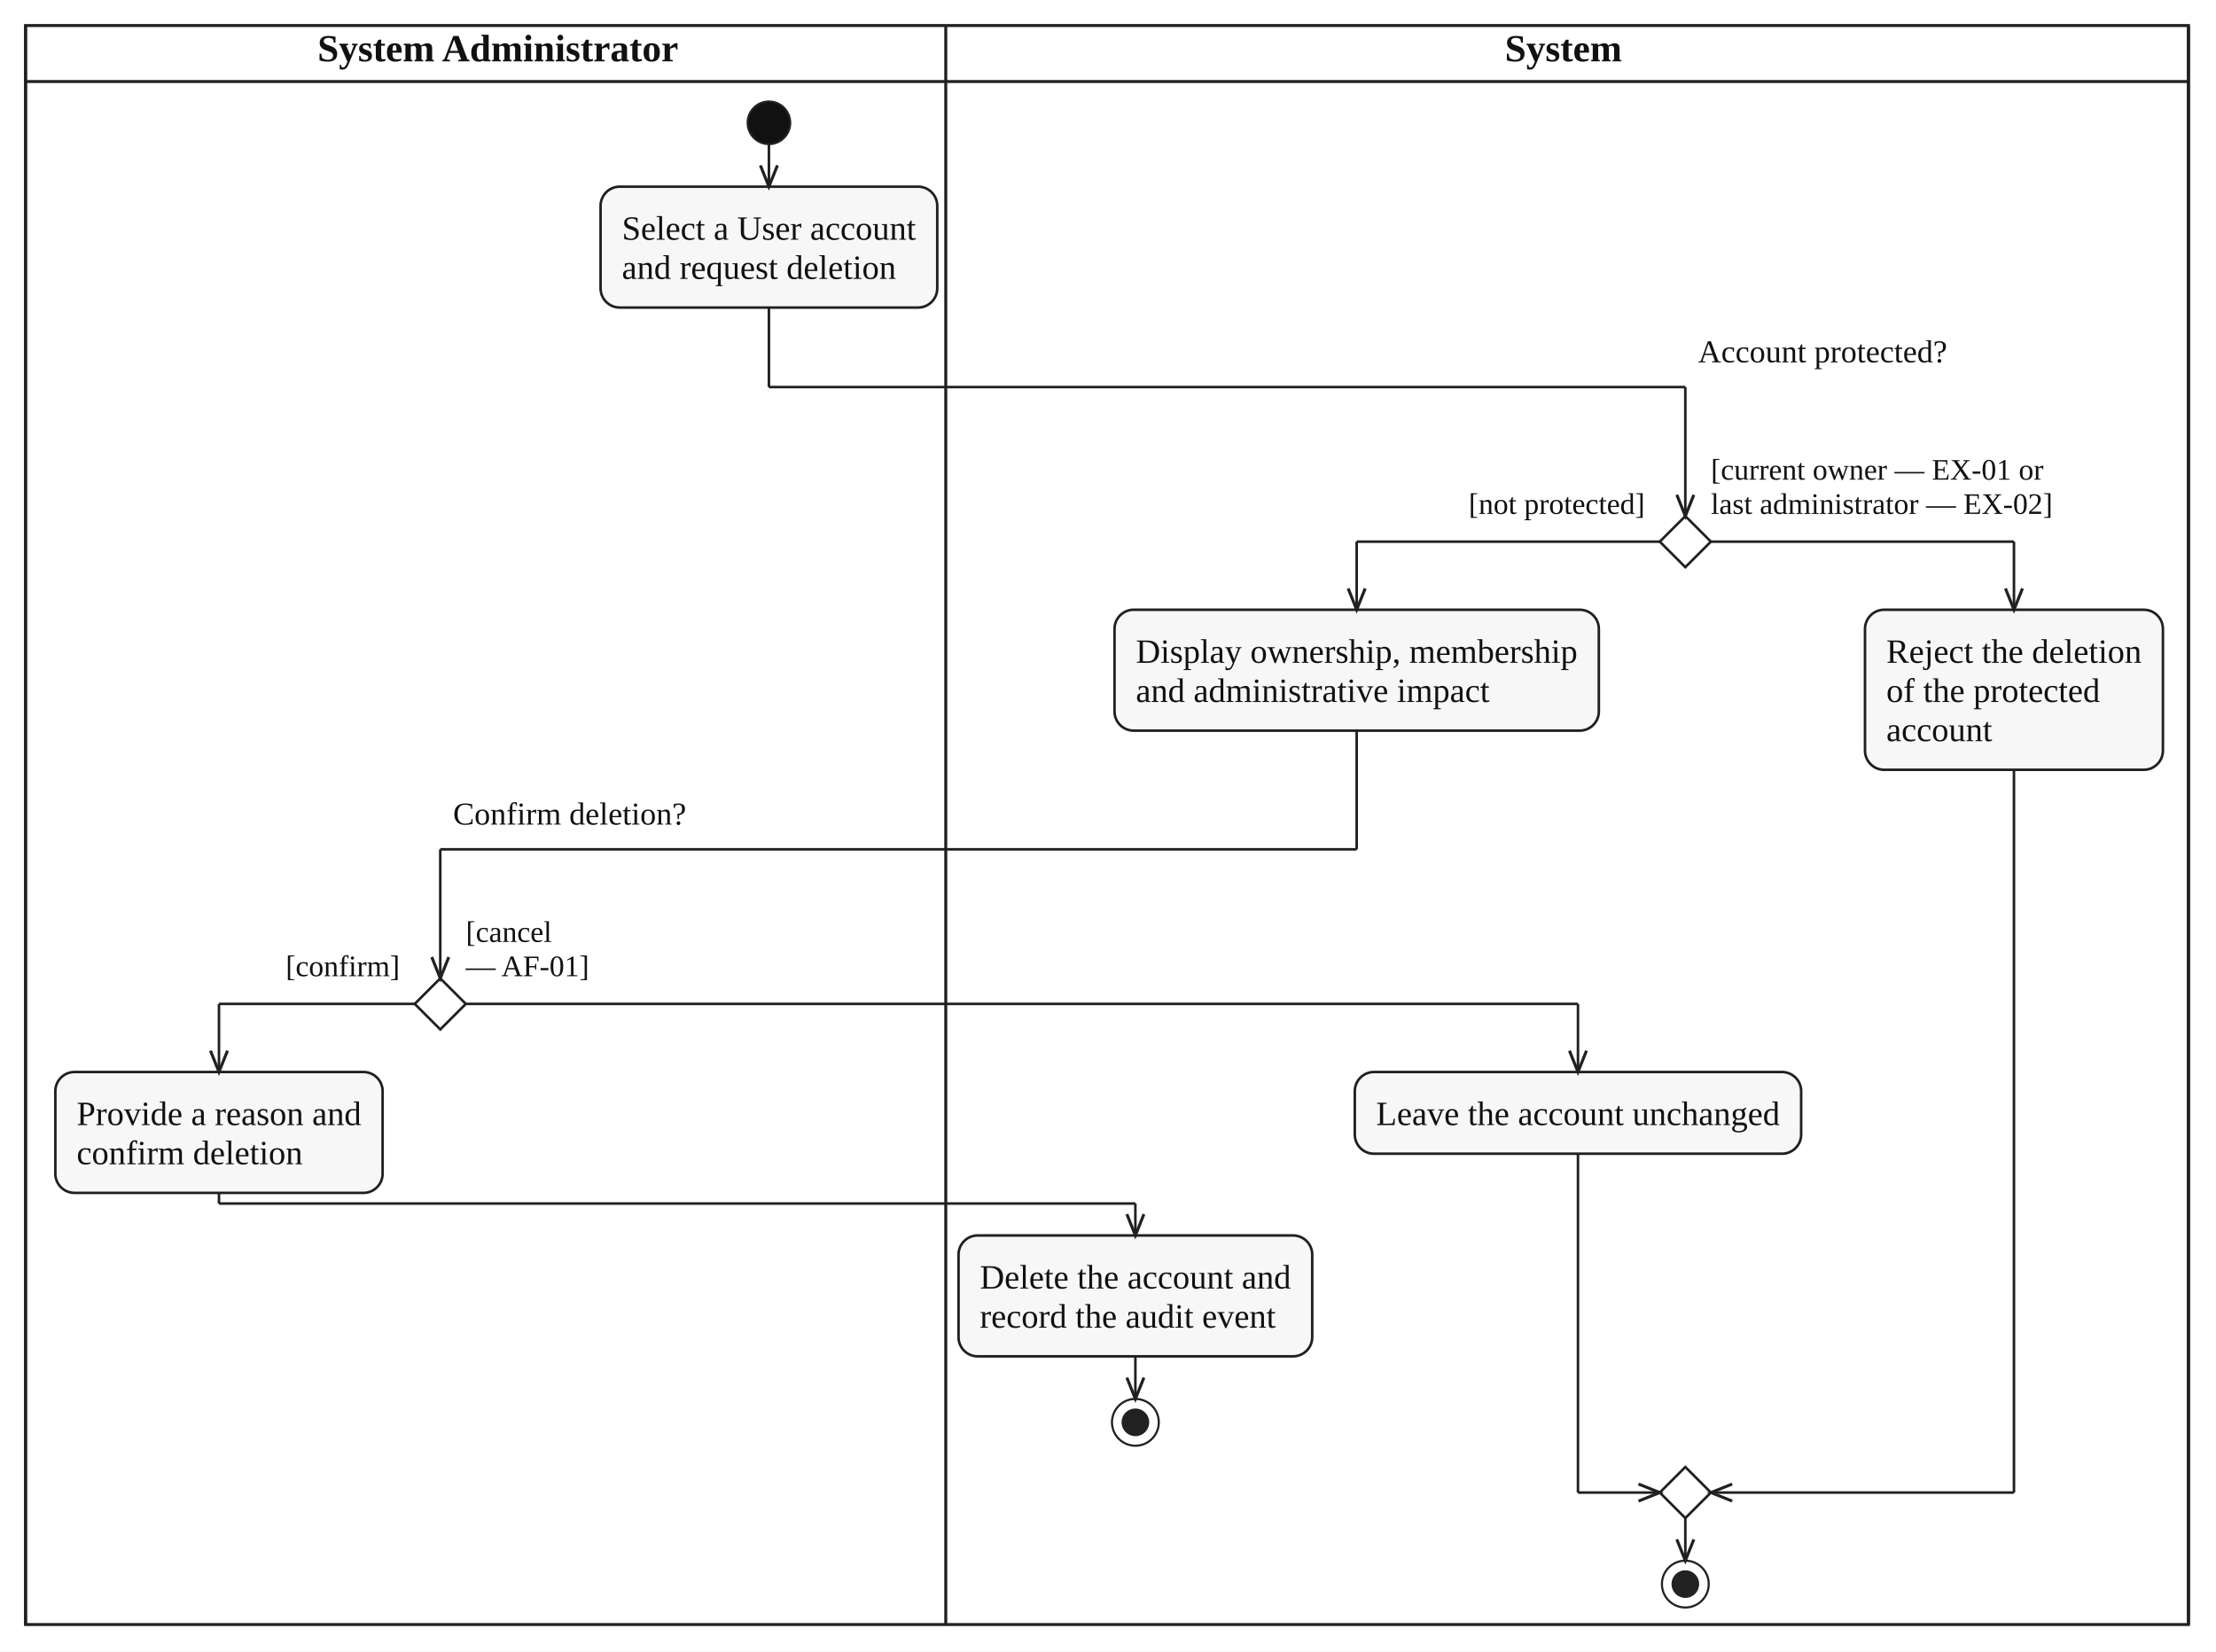
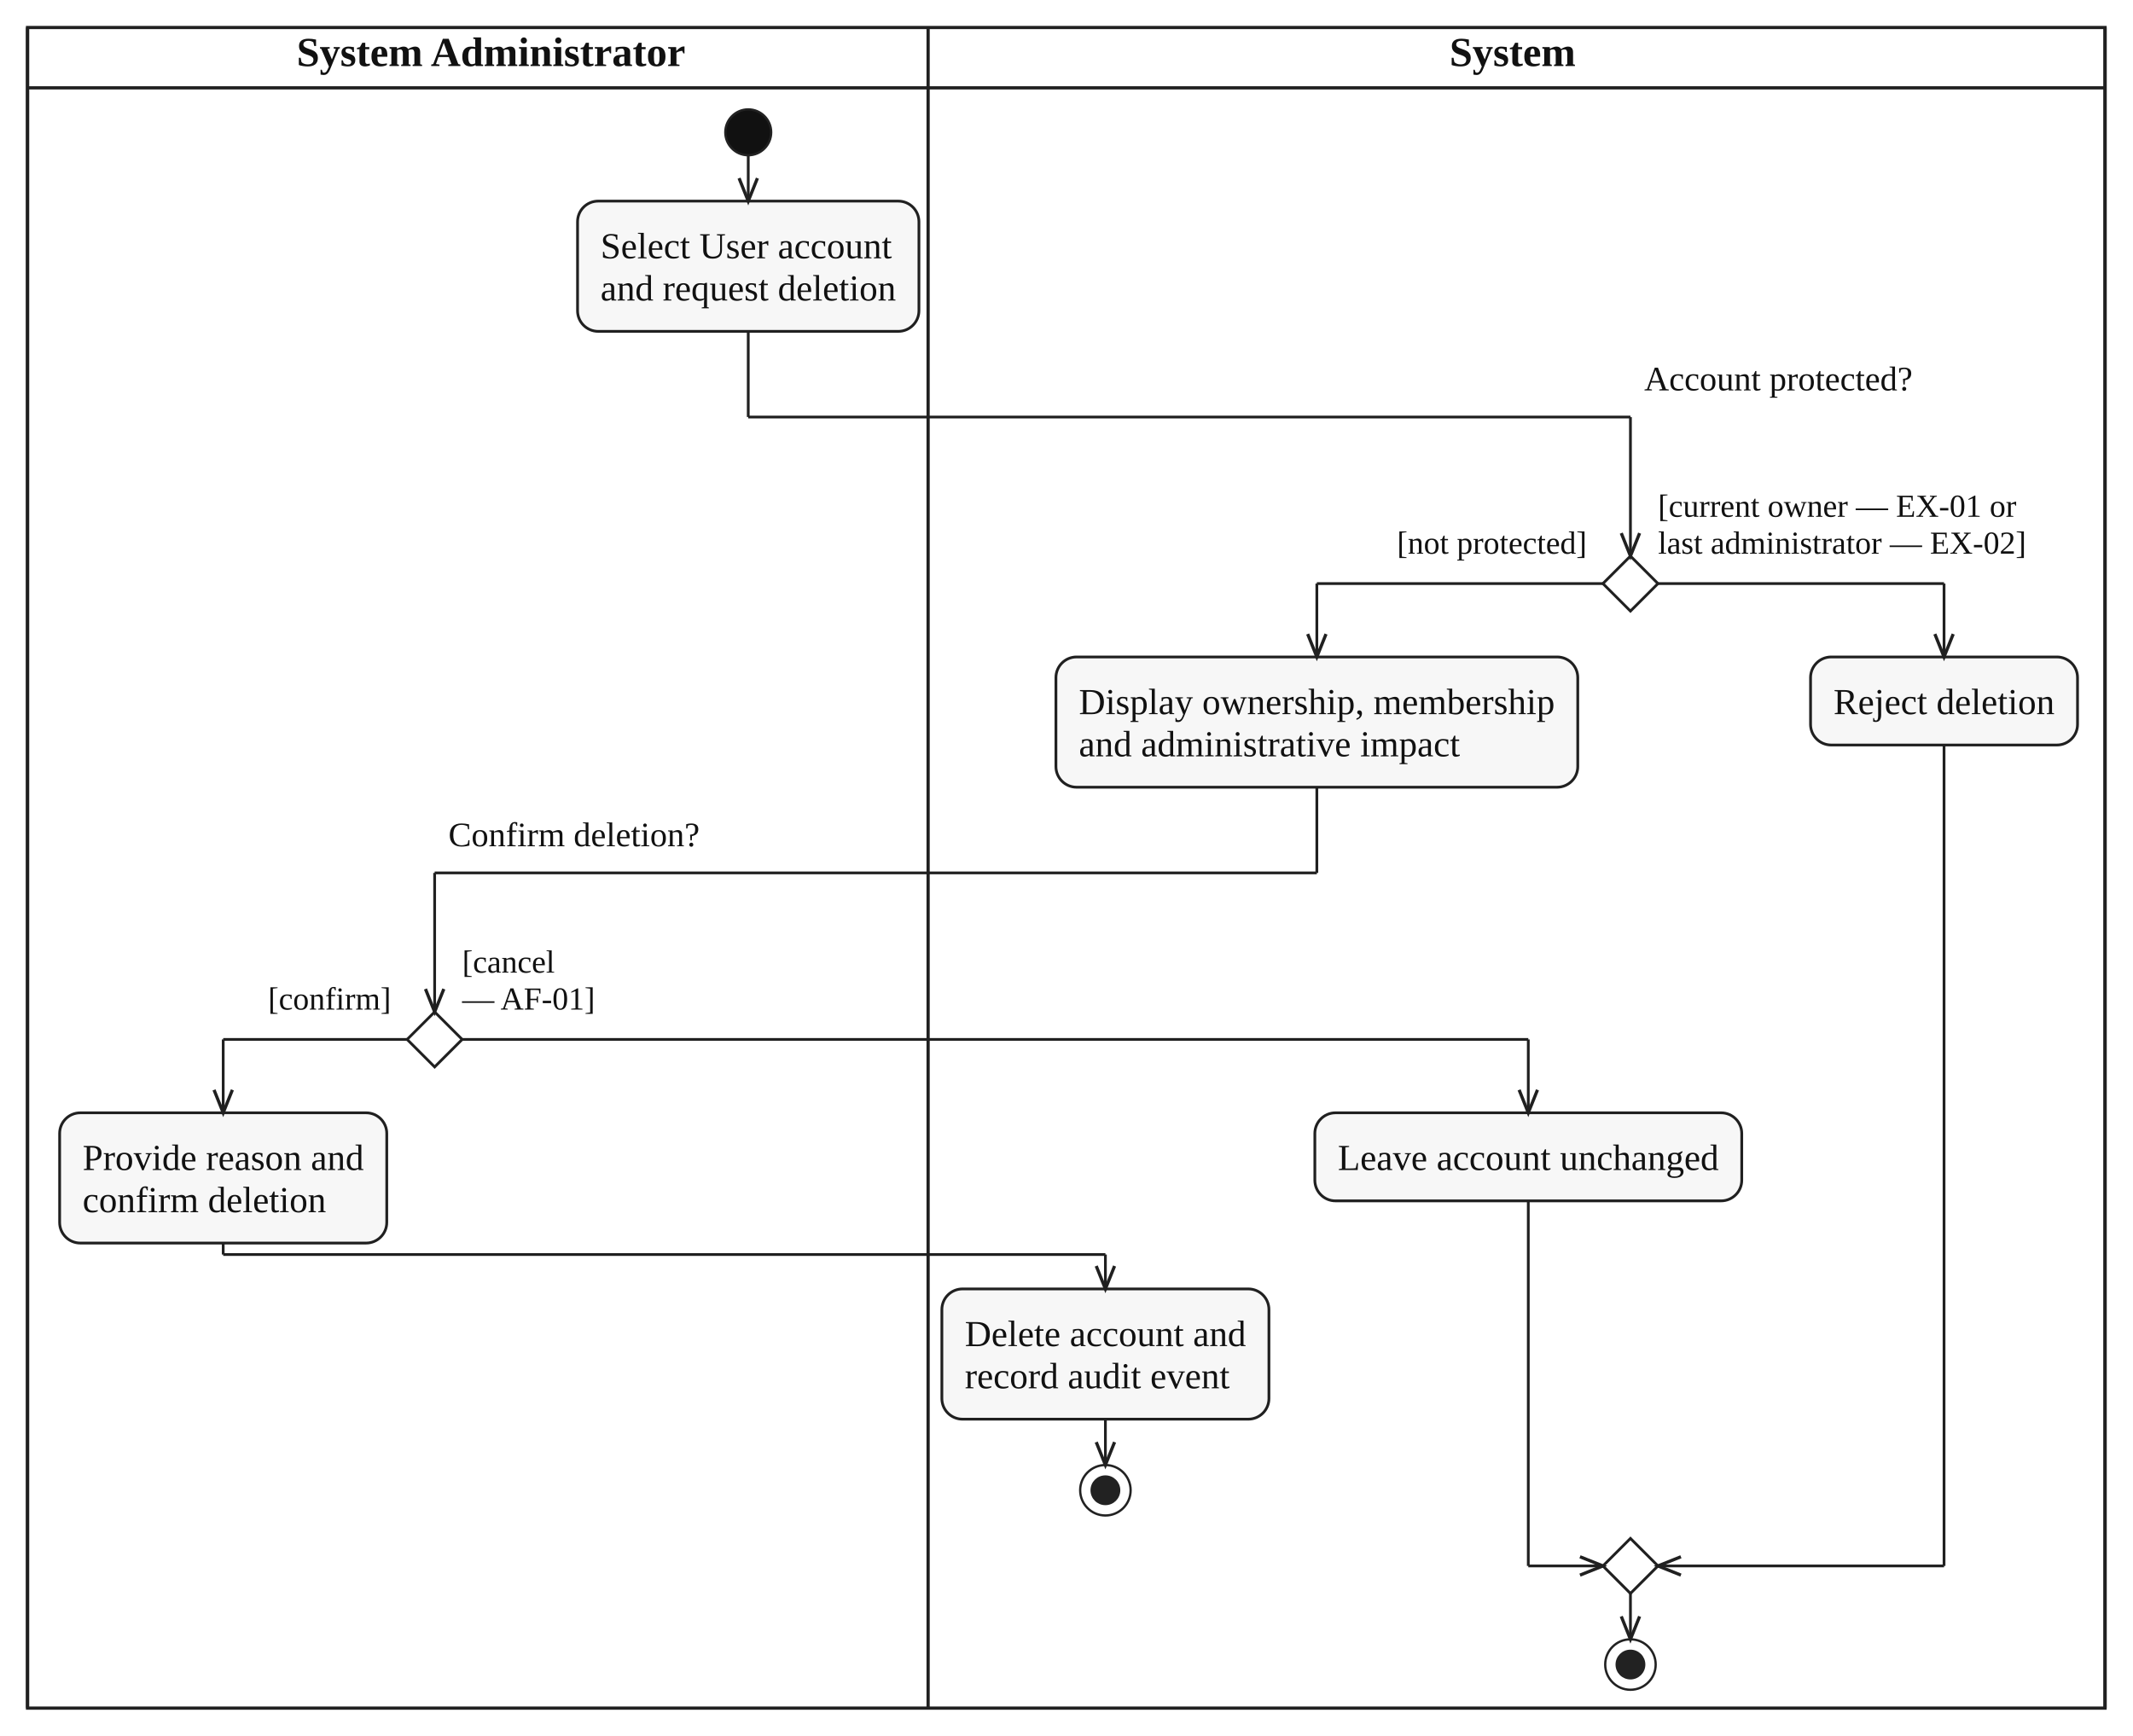
- <svg xmlns="http://www.w3.org/2000/svg" contentStyleType="text/css" height="776px" preserveAspectRatio="none" style="width:1041px;height:776px;background:#FFFFFF;" version="1.1" viewBox="-5 0.394 1041 776" width="1041px" zoomAndPan="magnify" data-pres-formatted="1">
-   <rect id="pres-background" x="-5" y="0.394" width="1041" height="776" fill="#FFFFFF" stroke="none" />
+ <svg xmlns="http://www.w3.org/2000/svg" contentStyleType="text/css" height="757px" preserveAspectRatio="none" style="width:930px;height:757px;background:#FFFFFF;" version="1.1" viewBox="-5 0.394 930 757" width="930px" zoomAndPan="magnify" data-pres-formatted="1">
+   <rect id="pres-background" x="-5" y="0.394" width="930" height="757" fill="#FFFFFF" stroke="none" />
  <defs />
  <g>
-     <rect fill="#FFFFFF" height="30.698" style="stroke:#FFFFFF;stroke-width:1.0;" width="1001.32" x="15" y="12.394" />
-     <ellipse cx="356.211" cy="58.092" fill="#111111" rx="10" ry="10" style="stroke:#222222;stroke-width:1.0;" />
-     <rect fill="#F7F7F7" height="56.797" rx="9" ry="9" style="stroke:#202020;stroke-width:1.2;" width="158.156" x="277.133" y="88.092" />
-     <text fill="#111111" font-family="Times New Roman" font-size="16" lengthAdjust="spacing" textLength="138.156" x="287.133" y="113.029">Select a User account</text>
-     <text fill="#111111" font-family="Times New Roman" font-size="16" lengthAdjust="spacing" textLength="128.844" x="287.133" y="131.428">and request deletion</text>
-     <polygon fill="#FFFFFF" points="201.824,460.059,213.824,472.059,201.824,484.059,189.824,472.059,201.824,460.059" style="stroke:#202020;stroke-width:1.2;" />
-     <text fill="#111111" font-family="Times New Roman" font-size="15" lengthAdjust="spacing" textLength="109.556" x="207.824" y="387.82">Confirm deletion?</text>
-     <text fill="#111111" font-family="Times New Roman" font-size="15" lengthAdjust="spacing" textLength="3.75" x="207.824" y="405.068"> </text>
-     <text fill="#111111" font-family="Times New Roman" font-size="15" lengthAdjust="spacing" textLength="3.75" x="207.824" y="422.317"> </text>
-     <text fill="#111111" font-family="Times New Roman" font-size="15" lengthAdjust="spacing" textLength="3.75" x="207.824" y="439.565"> </text>
-     <text fill="#111111" font-family="Times New Roman" font-size="15" lengthAdjust="spacing" textLength="3.75" x="207.824" y="456.814"> </text>
-     <text fill="#111111" font-family="Times New Roman" font-size="14" lengthAdjust="spacing" textLength="60.642" x="129.183" y="459.03">[confirm]  </text>
-     <text fill="#111111" font-family="Times New Roman" font-size="6" lengthAdjust="spacing" textLength="1.5" x="129.183" y="467.66"> </text>
-     <text fill="#111111" font-family="Times New Roman" font-size="14" lengthAdjust="spacing" textLength="47.407" x="213.824" y="442.932">  [cancel</text>
-     <text fill="#111111" font-family="Times New Roman" font-size="14" lengthAdjust="spacing" textLength="65.721" x="213.824" y="459.03">  — AF-01]</text>
-     <text fill="#111111" font-family="Times New Roman" font-size="6" lengthAdjust="spacing" textLength="1.5" x="213.824" y="467.66"> </text>
-     <rect fill="#F7F7F7" height="56.797" rx="9" ry="9" style="stroke:#202020;stroke-width:1.2;" width="153.734" x="21" y="504.059" />
-     <text fill="#111111" font-family="Times New Roman" font-size="16" lengthAdjust="spacing" textLength="133.734" x="31" y="528.996">Provide a reason and</text>
-     <text fill="#111111" font-family="Times New Roman" font-size="16" lengthAdjust="spacing" textLength="106.188" x="31" y="547.394">confirm deletion</text>
-     <line style="stroke:#202020;stroke-width:1.4;" x1="7" x2="7" y1="12.394" y2="763.652" />
-     <polygon fill="#FFFFFF" points="786.707,242.876,798.707,254.876,786.707,266.876,774.707,254.876,786.707,242.876" style="stroke:#202020;stroke-width:1.2;" />
-     <text fill="#111111" font-family="Times New Roman" font-size="15" lengthAdjust="spacing" textLength="117.026" x="792.707" y="170.637">Account protected?</text>
-     <text fill="#111111" font-family="Times New Roman" font-size="15" lengthAdjust="spacing" textLength="3.75" x="792.707" y="187.886"> </text>
-     <text fill="#111111" font-family="Times New Roman" font-size="15" lengthAdjust="spacing" textLength="3.75" x="792.707" y="205.134"> </text>
-     <text fill="#111111" font-family="Times New Roman" font-size="15" lengthAdjust="spacing" textLength="3.75" x="792.707" y="222.383"> </text>
-     <text fill="#111111" font-family="Times New Roman" font-size="15" lengthAdjust="spacing" textLength="3.75" x="792.707" y="239.631"> </text>
-     <text fill="#111111" font-family="Times New Roman" font-size="14" lengthAdjust="spacing" textLength="89.797" x="684.91" y="241.848">[not protected]  </text>
-     <text fill="#111111" font-family="Times New Roman" font-size="6" lengthAdjust="spacing" textLength="1.5" x="684.91" y="250.477"> </text>
-     <text fill="#111111" font-family="Times New Roman" font-size="14" lengthAdjust="spacing" textLength="163.276" x="798.707" y="225.749">  [current owner — EX-01 or</text>
-     <text fill="#111111" font-family="Times New Roman" font-size="14" lengthAdjust="spacing" textLength="167.576" x="798.707" y="241.848">  last administrator — EX-02]</text>
-     <text fill="#111111" font-family="Times New Roman" font-size="6" lengthAdjust="spacing" textLength="1.5" x="798.707" y="250.477"> </text>
-     <rect fill="#F7F7F7" height="56.797" rx="9" ry="9" style="stroke:#202020;stroke-width:1.2;" width="227.523" x="518.559" y="286.876" />
-     <text fill="#111111" font-family="Times New Roman" font-size="16" lengthAdjust="spacing" textLength="207.523" x="528.559" y="311.813">Display ownership, membership</text>
-     <text fill="#111111" font-family="Times New Roman" font-size="16" lengthAdjust="spacing" textLength="166.172" x="528.559" y="330.212">and administrative impact</text>
-     <rect fill="#F7F7F7" height="56.797" rx="9" ry="9" style="stroke:#202020;stroke-width:1.2;" width="166.148" x="445.289" y="580.856" />
-     <text fill="#111111" font-family="Times New Roman" font-size="16" lengthAdjust="spacing" textLength="146.148" x="455.289" y="605.793">Delete the account and</text>
-     <text fill="#111111" font-family="Times New Roman" font-size="16" lengthAdjust="spacing" textLength="139.047" x="455.289" y="624.191">record the audit event</text>
-     <ellipse cx="528.363" cy="668.652" fill="none" rx="11" ry="11" style="stroke:#222222;stroke-width:1.0;" />
-     <ellipse cx="528.363" cy="668.652" fill="#222222" rx="6" ry="6" style="stroke:#222222;stroke-width:1.0;" />
-     <rect fill="#F7F7F7" height="38.398" rx="9" ry="9" style="stroke:#202020;stroke-width:1.2;" width="209.68" x="631.438" y="504.059" />
-     <text fill="#111111" font-family="Times New Roman" font-size="16" lengthAdjust="spacing" textLength="189.68" x="641.438" y="528.996">Leave the account unchanged</text>
-     <rect fill="#F7F7F7" height="75.195" rx="9" ry="9" style="stroke:#202020;stroke-width:1.2;" width="139.953" x="871.117" y="286.876" />
-     <text fill="#111111" font-family="Times New Roman" font-size="16" lengthAdjust="spacing" textLength="119.953" x="881.117" y="311.813">Reject the deletion</text>
-     <text fill="#111111" font-family="Times New Roman" font-size="16" lengthAdjust="spacing" textLength="100.398" x="881.117" y="330.212">of the protected</text>
-     <text fill="#111111" font-family="Times New Roman" font-size="16" lengthAdjust="spacing" textLength="49.75" x="881.117" y="348.61">account</text>
-     <polygon fill="#FFFFFF" points="786.707,689.652,798.707,701.652,786.707,713.652,774.707,701.652,786.707,689.652" style="stroke:#202020;stroke-width:1.2;" />
-     <ellipse cx="786.707" cy="744.652" fill="none" rx="11" ry="11" style="stroke:#222222;stroke-width:1.0;" />
-     <ellipse cx="786.707" cy="744.652" fill="#222222" rx="6" ry="6" style="stroke:#222222;stroke-width:1.0;" />
-     <line style="stroke:#202020;stroke-width:1.4;" x1="439.289" x2="439.289" y1="12.394" y2="763.652" />
-     <line style="stroke:#202020;stroke-width:1.4;" x1="1023.07" x2="1023.07" y1="12.394" y2="763.652" />
-     <line style="stroke:#202020;stroke-width:1.2;" x1="356.211" x2="356.211" y1="68.092" y2="88.092" />
-     <polyline points="352.211,78.092 356.211,88.092 360.211,78.092" fill="none" stroke="#202020" stroke-width="1.4" stroke-linejoin="miter" stroke-linecap="butt" class="open-arrowhead" />
-     <line style="stroke:#202020;stroke-width:1.2;" x1="189.824" x2="97.867" y1="472.059" y2="472.059" />
-     <line style="stroke:#202020;stroke-width:1.2;" x1="97.867" x2="97.867" y1="472.059" y2="504.059" />
-     <polyline points="93.867,494.059 97.867,504.059 101.867,494.059" fill="none" stroke="#202020" stroke-width="1.4" stroke-linejoin="miter" stroke-linecap="butt" class="open-arrowhead" />
-     <line style="stroke:#202020;stroke-width:1.2;" x1="528.363" x2="528.363" y1="637.652" y2="657.652" />
-     <polyline points="524.363,647.652 528.363,657.652 532.363,647.652" fill="none" stroke="#202020" stroke-width="1.4" stroke-linejoin="miter" stroke-linecap="butt" class="open-arrowhead" />
-     <line style="stroke:#202020;stroke-width:1.2;" x1="774.707" x2="632.32" y1="254.876" y2="254.876" />
-     <line style="stroke:#202020;stroke-width:1.2;" x1="632.32" x2="632.32" y1="254.876" y2="286.876" />
-     <polyline points="628.32,276.876 632.32,286.876 636.32,276.876" fill="none" stroke="#202020" stroke-width="1.4" stroke-linejoin="miter" stroke-linecap="butt" class="open-arrowhead" />
-     <line style="stroke:#202020;stroke-width:1.2;" x1="798.707" x2="941.094" y1="254.876" y2="254.876" />
-     <line style="stroke:#202020;stroke-width:1.2;" x1="941.094" x2="941.094" y1="254.876" y2="286.876" />
-     <polyline points="937.094,276.876 941.094,286.876 945.094,276.876" fill="none" stroke="#202020" stroke-width="1.4" stroke-linejoin="miter" stroke-linecap="butt" class="open-arrowhead" />
-     <line style="stroke:#202020;stroke-width:1.2;" x1="941.094" x2="941.094" y1="362.071" y2="701.652" />
-     <line style="stroke:#202020;stroke-width:1.2;" x1="941.094" x2="798.707" y1="701.652" y2="701.652" />
-     <polyline points="808.707,697.652 798.707,701.652 808.707,705.652" fill="none" stroke="#202020" stroke-width="1.4" stroke-linejoin="miter" stroke-linecap="butt" class="open-arrowhead" />
-     <line style="stroke:#202020;stroke-width:1.2;" x1="786.707" x2="786.707" y1="713.652" y2="733.652" />
-     <polyline points="782.707,723.652 786.707,733.652 790.707,723.652" fill="none" stroke="#202020" stroke-width="1.4" stroke-linejoin="miter" stroke-linecap="butt" class="open-arrowhead" />
-     <line style="stroke:#202020;stroke-width:1.2;" x1="97.867" x2="97.867" y1="560.856" y2="565.856" />
-     <line style="stroke:#202020;stroke-width:1.2;" x1="97.867" x2="528.363" y1="565.856" y2="565.856" />
-     <line style="stroke:#202020;stroke-width:1.2;" x1="528.363" x2="528.363" y1="565.856" y2="580.856" />
-     <polyline points="524.363,570.856 528.363,580.856 532.363,570.856" fill="none" stroke="#202020" stroke-width="1.4" stroke-linejoin="miter" stroke-linecap="butt" class="open-arrowhead" />
-     <line style="stroke:#202020;stroke-width:1.2;" x1="213.824" x2="736.277" y1="472.059" y2="472.059" />
-     <line style="stroke:#202020;stroke-width:1.2;" x1="736.277" x2="736.277" y1="472.059" y2="504.059" />
-     <polyline points="732.277,494.059 736.277,504.059 740.277,494.059" fill="none" stroke="#202020" stroke-width="1.4" stroke-linejoin="miter" stroke-linecap="butt" class="open-arrowhead" />
-     <line style="stroke:#202020;stroke-width:1.2;" x1="736.277" x2="736.277" y1="542.457" y2="701.652" />
-     <line style="stroke:#202020;stroke-width:1.2;" x1="736.277" x2="774.707" y1="701.652" y2="701.652" />
-     <polyline points="764.707,697.652 774.707,701.652 764.707,705.652" fill="none" stroke="#202020" stroke-width="1.4" stroke-linejoin="miter" stroke-linecap="butt" class="open-arrowhead" />
-     <line style="stroke:#202020;stroke-width:1.2;" x1="632.32" x2="632.32" y1="343.673" y2="399.437" />
-     <line style="stroke:#202020;stroke-width:1.2;" x1="632.32" x2="201.824" y1="399.437" y2="399.437" />
-     <line style="stroke:#202020;stroke-width:1.2;" x1="201.824" x2="201.824" y1="399.437" y2="460.059" />
-     <polyline points="197.824,450.059 201.824,460.059 205.824,450.059" fill="none" stroke="#202020" stroke-width="1.4" stroke-linejoin="miter" stroke-linecap="butt" class="open-arrowhead" />
-     <line style="stroke:#202020;stroke-width:1.2;" x1="356.211" x2="356.211" y1="144.889" y2="182.255" />
-     <line style="stroke:#202020;stroke-width:1.2;" x1="356.211" x2="786.707" y1="182.255" y2="182.255" />
-     <line style="stroke:#202020;stroke-width:1.2;" x1="786.707" x2="786.707" y1="182.255" y2="242.876" />
-     <polyline points="782.707,232.876 786.707,242.876 790.707,232.876" fill="none" stroke="#202020" stroke-width="1.4" stroke-linejoin="miter" stroke-linecap="butt" class="open-arrowhead" />
-     <text fill="#111111" font-family="Times New Roman" font-size="18" font-weight="bold" lengthAdjust="spacing" textLength="170.481" x="144.154" y="29.198">System Administrator</text>
-     <text fill="#111111" font-family="Times New Roman" font-size="7" font-weight="bold" lengthAdjust="spacing" textLength="1.75" x="139.654" y="39.627"> </text>
-     <text fill="#111111" font-family="Times New Roman" font-size="18" font-weight="bold" lengthAdjust="spacing" textLength="54.993" x="701.933" y="29.198">System</text>
-     <text fill="#111111" font-family="Times New Roman" font-size="7" font-weight="bold" lengthAdjust="spacing" textLength="1.75" x="697.433" y="39.627"> </text>
+     <rect fill="#FFFFFF" height="30.698" style="stroke:#FFFFFF;stroke-width:1.0;" width="891.066" x="15" y="12.394" />
+     <ellipse cx="321.238" cy="58.092" fill="#111111" rx="10" ry="10" style="stroke:#222222;stroke-width:1.0;" />
+     <rect fill="#F7F7F7" height="56.797" rx="9" ry="9" style="stroke:#202020;stroke-width:1.2;" width="148.844" x="246.816" y="88.092" />
+     <text fill="#111111" font-family="Times New Roman" font-size="16" lengthAdjust="spacing" textLength="127.055" x="256.816" y="113.029">Select User account</text>
+     <text fill="#111111" font-family="Times New Roman" font-size="16" lengthAdjust="spacing" textLength="128.844" x="256.816" y="131.428">and request deletion</text>
+     <polygon fill="#FFFFFF" points="184.508,441.66,196.508,453.66,184.508,465.66,172.508,453.66,184.508,441.66" style="stroke:#202020;stroke-width:1.2;" />
+     <text fill="#111111" font-family="Times New Roman" font-size="15" lengthAdjust="spacing" textLength="109.556" x="190.508" y="369.421">Confirm deletion?</text>
+     <text fill="#111111" font-family="Times New Roman" font-size="15" lengthAdjust="spacing" textLength="3.75" x="190.508" y="386.67"> </text>
+     <text fill="#111111" font-family="Times New Roman" font-size="15" lengthAdjust="spacing" textLength="3.75" x="190.508" y="403.918"> </text>
+     <text fill="#111111" font-family="Times New Roman" font-size="15" lengthAdjust="spacing" textLength="3.75" x="190.508" y="421.167"> </text>
+     <text fill="#111111" font-family="Times New Roman" font-size="15" lengthAdjust="spacing" textLength="3.75" x="190.508" y="438.416"> </text>
+     <text fill="#111111" font-family="Times New Roman" font-size="14" lengthAdjust="spacing" textLength="60.642" x="111.866" y="440.632">[confirm]  </text>
+     <text fill="#111111" font-family="Times New Roman" font-size="6" lengthAdjust="spacing" textLength="1.5" x="111.866" y="449.262"> </text>
+     <text fill="#111111" font-family="Times New Roman" font-size="14" lengthAdjust="spacing" textLength="47.407" x="196.508" y="424.533">  [cancel</text>
+     <text fill="#111111" font-family="Times New Roman" font-size="14" lengthAdjust="spacing" textLength="65.721" x="196.508" y="440.632">  — AF-01]</text>
+     <text fill="#111111" font-family="Times New Roman" font-size="6" lengthAdjust="spacing" textLength="1.5" x="196.508" y="449.262"> </text>
+     <rect fill="#F7F7F7" height="56.797" rx="9" ry="9" style="stroke:#202020;stroke-width:1.2;" width="142.633" x="21" y="485.66" />
+     <text fill="#111111" font-family="Times New Roman" font-size="16" lengthAdjust="spacing" textLength="122.633" x="31" y="510.598">Provide reason and</text>
+     <text fill="#111111" font-family="Times New Roman" font-size="16" lengthAdjust="spacing" textLength="106.188" x="31" y="528.996">confirm deletion</text>
+     <line style="stroke:#202020;stroke-width:1.4;" x1="7" x2="7" y1="12.394" y2="745.254" />
+     <polygon fill="#FFFFFF" points="705.883,242.876,717.883,254.876,705.883,266.876,693.883,254.876,705.883,242.876" style="stroke:#202020;stroke-width:1.2;" />
+     <text fill="#111111" font-family="Times New Roman" font-size="15" lengthAdjust="spacing" textLength="117.026" x="711.883" y="170.637">Account protected?</text>
+     <text fill="#111111" font-family="Times New Roman" font-size="15" lengthAdjust="spacing" textLength="3.75" x="711.883" y="187.886"> </text>
+     <text fill="#111111" font-family="Times New Roman" font-size="15" lengthAdjust="spacing" textLength="3.75" x="711.883" y="205.134"> </text>
+     <text fill="#111111" font-family="Times New Roman" font-size="15" lengthAdjust="spacing" textLength="3.75" x="711.883" y="222.383"> </text>
+     <text fill="#111111" font-family="Times New Roman" font-size="15" lengthAdjust="spacing" textLength="3.75" x="711.883" y="239.631"> </text>
+     <text fill="#111111" font-family="Times New Roman" font-size="14" lengthAdjust="spacing" textLength="89.797" x="604.086" y="241.848">[not protected]  </text>
+     <text fill="#111111" font-family="Times New Roman" font-size="6" lengthAdjust="spacing" textLength="1.5" x="604.086" y="250.477"> </text>
+     <text fill="#111111" font-family="Times New Roman" font-size="14" lengthAdjust="spacing" textLength="163.276" x="717.883" y="225.749">  [current owner — EX-01 or</text>
+     <text fill="#111111" font-family="Times New Roman" font-size="14" lengthAdjust="spacing" textLength="167.576" x="717.883" y="241.848">  last administrator — EX-02]</text>
+     <text fill="#111111" font-family="Times New Roman" font-size="6" lengthAdjust="spacing" textLength="1.5" x="717.883" y="250.477"> </text>
+     <rect fill="#F7F7F7" height="56.797" rx="9" ry="9" style="stroke:#202020;stroke-width:1.2;" width="227.523" x="455.391" y="286.876" />
+     <text fill="#111111" font-family="Times New Roman" font-size="16" lengthAdjust="spacing" textLength="207.523" x="465.391" y="311.813">Display ownership, membership</text>
+     <text fill="#111111" font-family="Times New Roman" font-size="16" lengthAdjust="spacing" textLength="166.172" x="465.391" y="330.212">and administrative impact</text>
+     <rect fill="#F7F7F7" height="56.797" rx="9" ry="9" style="stroke:#202020;stroke-width:1.2;" width="142.602" x="405.66" y="562.457" />
+     <text fill="#111111" font-family="Times New Roman" font-size="16" lengthAdjust="spacing" textLength="122.602" x="415.66" y="587.394">Delete account and</text>
+     <text fill="#111111" font-family="Times New Roman" font-size="16" lengthAdjust="spacing" textLength="115.5" x="415.66" y="605.793">record audit event</text>
+     <ellipse cx="476.961" cy="650.254" fill="none" rx="11" ry="11" style="stroke:#222222;stroke-width:1.0;" />
+     <ellipse cx="476.961" cy="650.254" fill="#222222" rx="6" ry="6" style="stroke:#222222;stroke-width:1.0;" />
+     <rect fill="#F7F7F7" height="38.398" rx="9" ry="9" style="stroke:#202020;stroke-width:1.2;" width="186.133" x="568.277" y="485.66" />
+     <text fill="#111111" font-family="Times New Roman" font-size="16" lengthAdjust="spacing" textLength="166.133" x="578.277" y="510.598">Leave account unchanged</text>
+     <rect fill="#F7F7F7" height="38.398" rx="9" ry="9" style="stroke:#202020;stroke-width:1.2;" width="116.406" x="784.41" y="286.876" />
+     <text fill="#111111" font-family="Times New Roman" font-size="16" lengthAdjust="spacing" textLength="96.406" x="794.41" y="311.813">Reject deletion</text>
+     <polygon fill="#FFFFFF" points="705.883,671.254,717.883,683.254,705.883,695.254,693.883,683.254,705.883,671.254" style="stroke:#202020;stroke-width:1.2;" />
+     <ellipse cx="705.883" cy="726.254" fill="none" rx="11" ry="11" style="stroke:#222222;stroke-width:1.0;" />
+     <ellipse cx="705.883" cy="726.254" fill="#222222" rx="6" ry="6" style="stroke:#222222;stroke-width:1.0;" />
+     <line style="stroke:#202020;stroke-width:1.4;" x1="399.66" x2="399.66" y1="12.394" y2="745.254" />
+     <line style="stroke:#202020;stroke-width:1.4;" x1="912.816" x2="912.816" y1="12.394" y2="745.254" />
+     <line style="stroke:#202020;stroke-width:1.2;" x1="321.238" x2="321.238" y1="68.092" y2="88.092" />
+     <polyline points="317.238,78.092 321.238,88.092 325.238,78.092" fill="none" stroke="#202020" stroke-width="1.4" stroke-linejoin="miter" stroke-linecap="butt" class="open-arrowhead" />
+     <line style="stroke:#202020;stroke-width:1.2;" x1="172.508" x2="92.316" y1="453.66" y2="453.66" />
+     <line style="stroke:#202020;stroke-width:1.2;" x1="92.316" x2="92.316" y1="453.66" y2="485.66" />
+     <polyline points="88.316,475.66 92.316,485.66 96.316,475.66" fill="none" stroke="#202020" stroke-width="1.4" stroke-linejoin="miter" stroke-linecap="butt" class="open-arrowhead" />
+     <line style="stroke:#202020;stroke-width:1.2;" x1="476.961" x2="476.961" y1="619.254" y2="639.254" />
+     <polyline points="472.961,629.254 476.961,639.254 480.961,629.254" fill="none" stroke="#202020" stroke-width="1.4" stroke-linejoin="miter" stroke-linecap="butt" class="open-arrowhead" />
+     <line style="stroke:#202020;stroke-width:1.2;" x1="693.883" x2="569.152" y1="254.876" y2="254.876" />
+     <line style="stroke:#202020;stroke-width:1.2;" x1="569.152" x2="569.152" y1="254.876" y2="286.876" />
+     <polyline points="565.152,276.876 569.152,286.876 573.152,276.876" fill="none" stroke="#202020" stroke-width="1.4" stroke-linejoin="miter" stroke-linecap="butt" class="open-arrowhead" />
+     <line style="stroke:#202020;stroke-width:1.2;" x1="717.883" x2="842.613" y1="254.876" y2="254.876" />
+     <line style="stroke:#202020;stroke-width:1.2;" x1="842.613" x2="842.613" y1="254.876" y2="286.876" />
+     <polyline points="838.613,276.876 842.613,286.876 846.613,276.876" fill="none" stroke="#202020" stroke-width="1.4" stroke-linejoin="miter" stroke-linecap="butt" class="open-arrowhead" />
+     <line style="stroke:#202020;stroke-width:1.2;" x1="842.613" x2="842.613" y1="325.274" y2="683.254" />
+     <line style="stroke:#202020;stroke-width:1.2;" x1="842.613" x2="717.883" y1="683.254" y2="683.254" />
+     <polyline points="727.883,679.254 717.883,683.254 727.883,687.254" fill="none" stroke="#202020" stroke-width="1.4" stroke-linejoin="miter" stroke-linecap="butt" class="open-arrowhead" />
+     <line style="stroke:#202020;stroke-width:1.2;" x1="705.883" x2="705.883" y1="695.254" y2="715.254" />
+     <polyline points="701.883,705.254 705.883,715.254 709.883,705.254" fill="none" stroke="#202020" stroke-width="1.4" stroke-linejoin="miter" stroke-linecap="butt" class="open-arrowhead" />
+     <line style="stroke:#202020;stroke-width:1.2;" x1="92.316" x2="92.316" y1="542.457" y2="547.457" />
+     <line style="stroke:#202020;stroke-width:1.2;" x1="92.316" x2="476.961" y1="547.457" y2="547.457" />
+     <line style="stroke:#202020;stroke-width:1.2;" x1="476.961" x2="476.961" y1="547.457" y2="562.457" />
+     <polyline points="472.961,552.457 476.961,562.457 480.961,552.457" fill="none" stroke="#202020" stroke-width="1.4" stroke-linejoin="miter" stroke-linecap="butt" class="open-arrowhead" />
+     <line style="stroke:#202020;stroke-width:1.2;" x1="196.508" x2="661.344" y1="453.66" y2="453.66" />
+     <line style="stroke:#202020;stroke-width:1.2;" x1="661.344" x2="661.344" y1="453.66" y2="485.66" />
+     <polyline points="657.344,475.66 661.344,485.66 665.344,475.66" fill="none" stroke="#202020" stroke-width="1.4" stroke-linejoin="miter" stroke-linecap="butt" class="open-arrowhead" />
+     <line style="stroke:#202020;stroke-width:1.2;" x1="661.344" x2="661.344" y1="524.059" y2="683.254" />
+     <line style="stroke:#202020;stroke-width:1.2;" x1="661.344" x2="693.883" y1="683.254" y2="683.254" />
+     <polyline points="683.883,679.254 693.883,683.254 683.883,687.254" fill="none" stroke="#202020" stroke-width="1.4" stroke-linejoin="miter" stroke-linecap="butt" class="open-arrowhead" />
+     <line style="stroke:#202020;stroke-width:1.2;" x1="569.152" x2="569.152" y1="343.673" y2="381.039" />
+     <line style="stroke:#202020;stroke-width:1.2;" x1="569.152" x2="184.508" y1="381.039" y2="381.039" />
+     <line style="stroke:#202020;stroke-width:1.2;" x1="184.508" x2="184.508" y1="381.039" y2="441.66" />
+     <polyline points="180.508,431.66 184.508,441.66 188.508,431.66" fill="none" stroke="#202020" stroke-width="1.4" stroke-linejoin="miter" stroke-linecap="butt" class="open-arrowhead" />
+     <line style="stroke:#202020;stroke-width:1.2;" x1="321.238" x2="321.238" y1="144.889" y2="182.255" />
+     <line style="stroke:#202020;stroke-width:1.2;" x1="321.238" x2="705.883" y1="182.255" y2="182.255" />
+     <line style="stroke:#202020;stroke-width:1.2;" x1="705.883" x2="705.883" y1="182.255" y2="242.876" />
+     <polyline points="701.883,232.876 705.883,242.876 709.883,232.876" fill="none" stroke="#202020" stroke-width="1.4" stroke-linejoin="miter" stroke-linecap="butt" class="open-arrowhead" />
+     <text fill="#111111" font-family="Times New Roman" font-size="18" font-weight="bold" lengthAdjust="spacing" textLength="170.481" x="124.339" y="29.198">System Administrator</text>
+     <text fill="#111111" font-family="Times New Roman" font-size="7" font-weight="bold" lengthAdjust="spacing" textLength="1.75" x="119.839" y="39.627"> </text>
+     <text fill="#111111" font-family="Times New Roman" font-size="18" font-weight="bold" lengthAdjust="spacing" textLength="54.993" x="626.992" y="29.198">System</text>
+     <text fill="#111111" font-family="Times New Roman" font-size="7" font-weight="bold" lengthAdjust="spacing" textLength="1.75" x="622.492" y="39.627"> </text>
  </g>
  <g id="pres-frame" fill="none" stroke="#202020" stroke-width="1.4">
-     <rect x="7" y="12.394" width="1016.07" height="751.259" />
-     <line x1="7" x2="1023.07" y1="38.698" y2="38.698" />
+     <rect x="7" y="12.394" width="905.816" height="732.86" />
+     <line x1="7" x2="912.816" y1="38.698" y2="38.698" />
  </g>
</svg>
